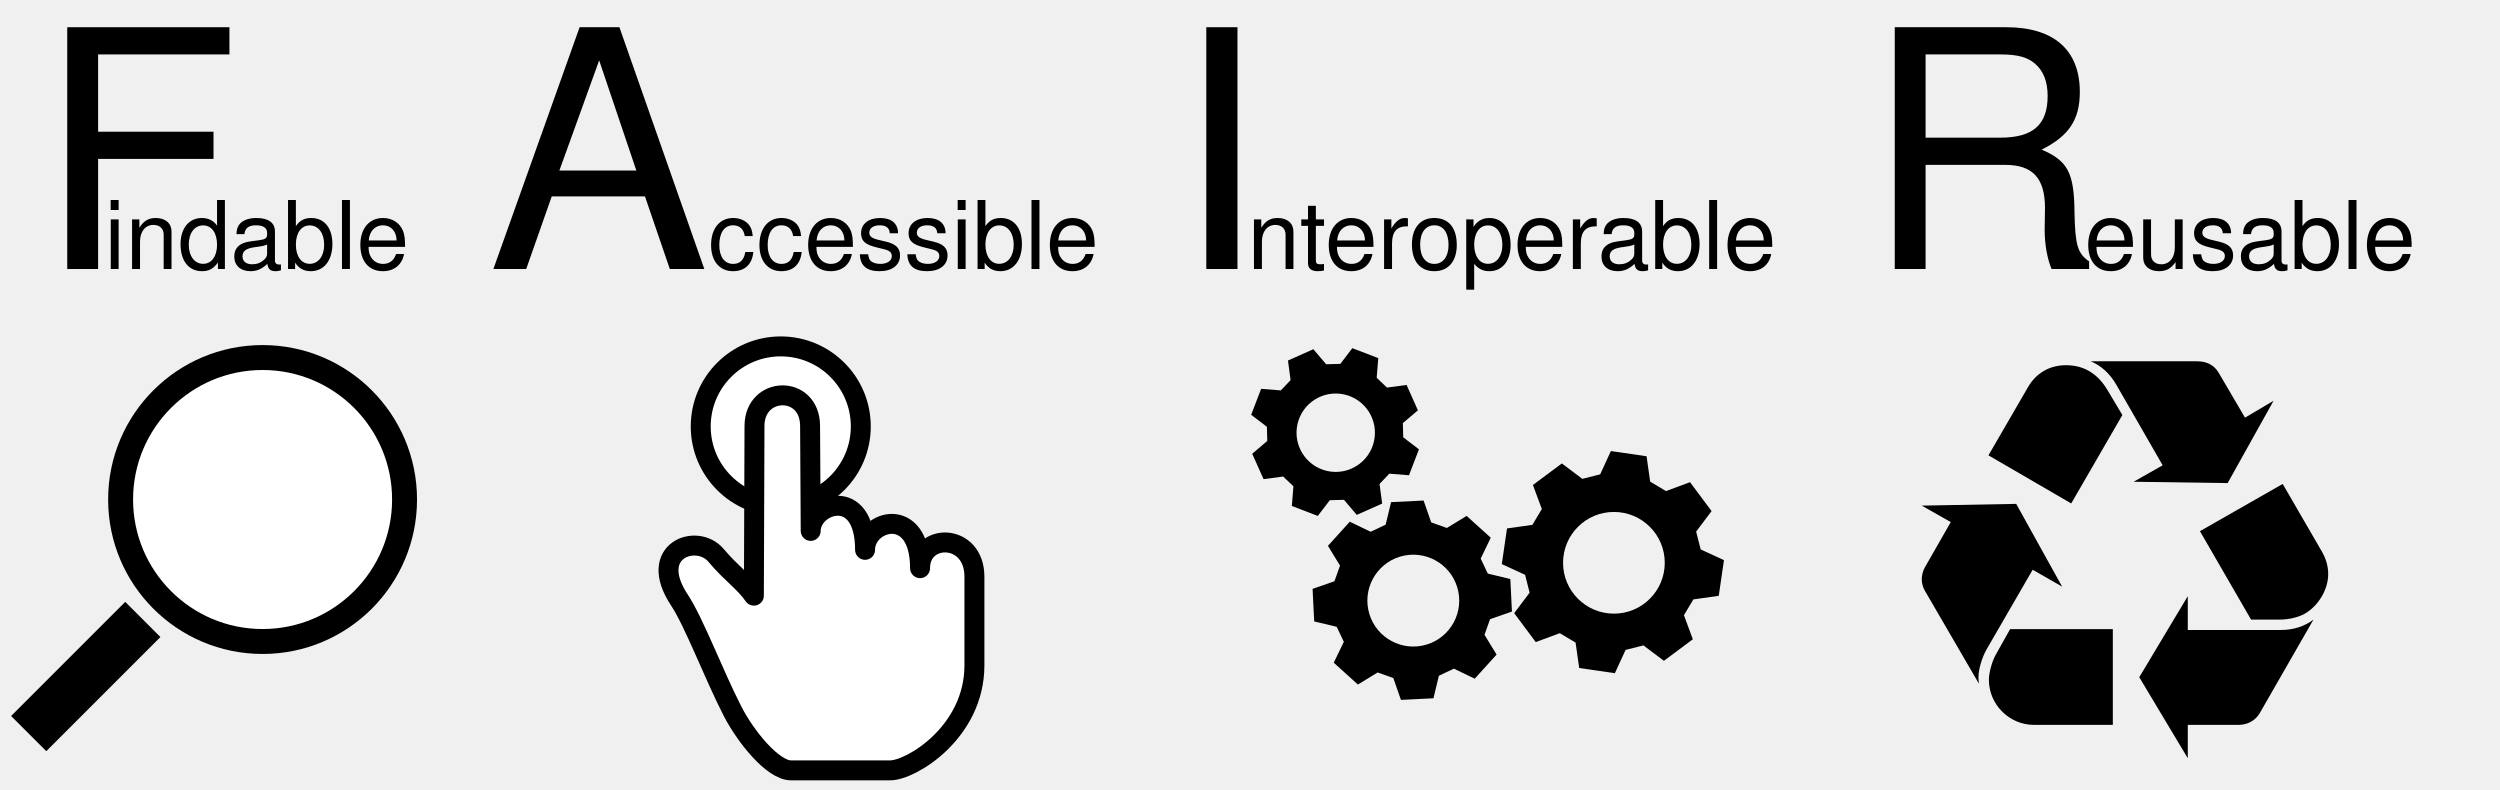
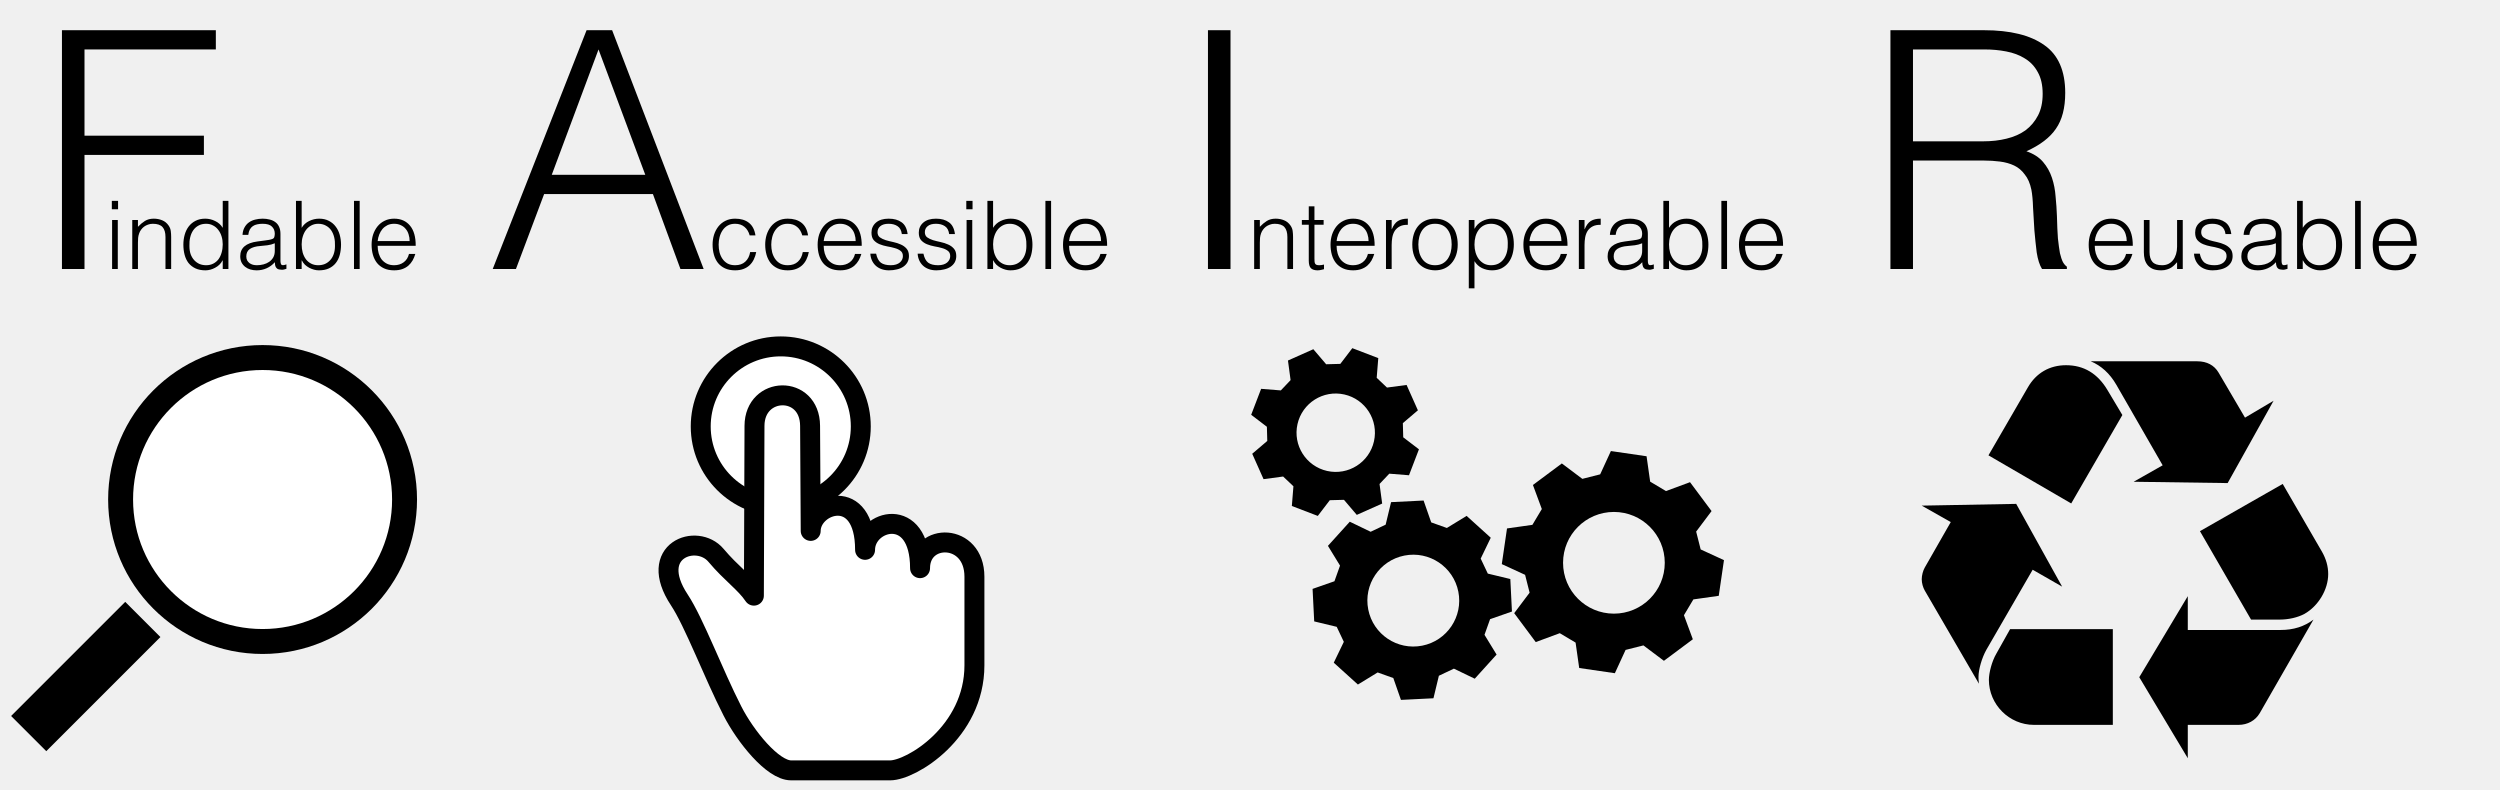
<svg xmlns="http://www.w3.org/2000/svg" width="1503.892mm" height="474.663mm" viewBox="0 0 1503.892 474.663" version="1.1" id="svg5" xml:space="preserve">
  <defs id="defs2" />
  <g id="layer1" transform="translate(634.9077,66.17871)">
    <path id="rect2626" style="fill:#000000;stroke:none;stroke-width:0;stroke-linecap:round;stroke-linejoin:round;stroke-dasharray:none;stroke-dashoffset:4.762;paint-order:markers fill stroke" d="m 334.135,205.151 -6.447,14.016 -10.729,2.712 -12.334,-9.268 -17.391,12.957 5.352,14.469 -5.668,9.505 -15.275,2.167 -3.135,21.46 14.016,6.447 2.712,10.729 -9.268,12.334 12.957,17.391 14.469,-5.352 9.505,5.668 2.168,15.275 21.459,3.135 6.447,-14.016 10.729,-2.713 12.334,9.268 17.391,-12.957 -5.352,-14.47 5.669,-9.504 15.275,-2.167 3.135,-21.459 -14.016,-6.447 -2.712,-10.729 9.268,-12.334 -12.957,-17.391 -14.47,5.352 -9.504,-5.668 -2.168,-15.275 z m 1.817,36.632 a 30.591,30.591 0 0 1 30.591,30.591 30.591,30.591 0 0 1 -30.591,30.591 30.591,30.591 0 0 1 -30.591,-30.591 30.591,30.591 0 0 1 30.591,-30.591 z" />
    <circle style="fill:#ffffff;stroke:#000000;stroke-width:15;stroke-linecap:round;stroke-linejoin:round;stroke-dasharray:none;stroke-dashoffset:4.762;paint-order:markers fill stroke" id="path300" cx="-476.951" cy="234.309" r="85.409" />
    <rect style="fill:#000000;stroke:none;stroke-width:0;stroke-linecap:round;stroke-linejoin:round;stroke-dasharray:none;stroke-dashoffset:4.762;paint-order:markers fill stroke" id="rect1068" width="29.937" height="97.095" x="-186.467" y="604.891" transform="rotate(45)" />
    <path id="path2789" style="fill:#000000;stroke:none;stroke-width:0;stroke-linecap:round;stroke-linejoin:round;stroke-dasharray:none;stroke-dashoffset:4.762;paint-order:markers fill stroke" d="m 201.902,235.89 -3.26,13.545 -9.031,4.279 -12.548,-6.053 -13.14,14.521 7.272,11.883 -3.359,9.412 -13.153,4.592 0.976,19.56 13.544,3.26 4.279,9.031 -6.053,12.548 14.521,13.14 11.883,-7.272 9.412,3.359 4.592,13.153 19.559,-0.976 3.26,-13.544 9.03,-4.28 12.548,6.053 13.14,-14.52 -7.273,-11.883 3.36,-9.412 13.153,-4.592 -0.976,-19.559 -13.545,-3.26 -4.28,-9.031 6.053,-12.548 -14.521,-13.14 -11.883,7.273 -9.411,-3.359 -4.592,-13.153 z m 8.018,32.135 a 27.624,27.624 0 0 1 32.452,21.751 27.624,27.624 0 0 1 -21.751,32.452 27.624,27.624 0 0 1 -32.452,-21.751 27.624,27.624 0 0 1 21.75,-32.452 z" />
    <path id="path2791" style="fill:#000000;stroke:none;stroke-width:0;stroke-linecap:round;stroke-linejoin:round;stroke-dasharray:none;stroke-dashoffset:4.762;paint-order:markers fill stroke" d="m 178.593,143.261 -7.216,9.453 -8.527,0.228 -7.711,-9.053 -15.267,6.808 1.582,11.786 -5.868,6.191 -11.854,-0.949 -5.982,15.61 9.452,7.216 0.228,8.527 -9.053,7.711 6.808,15.267 11.786,-1.582 6.191,5.868 -0.949,11.854 15.61,5.982 7.216,-9.452 8.527,-0.229 7.711,9.053 15.267,-6.808 -1.582,-11.786 5.868,-6.191 11.854,0.949 5.982,-15.61 -9.453,-7.216 -0.228,-8.527 9.053,-7.711 -6.808,-15.267 -11.786,1.582 -6.191,-5.868 0.949,-11.854 z m -4.819,27.858 a 23.58,23.58 0 0 1 17.842,28.173 23.58,23.58 0 0 1 -28.173,17.842 23.58,23.58 0 0 1 -17.842,-28.173 23.58,23.58 0 0 1 28.173,-17.842 z" />
    <g id="g2801" transform="matrix(0.3892017,0,0,0.3892017,521.1223,151.1629)" style="fill:#000000">
      <g id="g2799" style="fill:#000000">
        <g id="g2797" style="fill:#000000">
          <g id="g2795" style="fill:#000000">
            <path d="m 99.777,446.086 c -6.699,12.031 -12.031,30.133 -12.031,41.539 0,2.648 0,6.016 0.656,10.688 L 4.676,354.32 C 1.996,349.648 0,342.945 0,336.906 0,330.859 1.996,323.508 4.676,318.828 L 44.871,248.5 0,223.07 146.016,220.367 217,348.281 171.473,322.164 Z M 164.09,40.227 c 12.715,-22.125 33.496,-34.18 58.926,-34.18 27.48,0 48.918,12.742 64.312,38.828 L 310.105,83.047 231.054,219.711 103.14,145.359 Z m 9.351,521.718 c -38.172,0 -69.645,-31.477 -69.645,-69.648 0,-10.719 4.703,-28.82 11.402,-40.195 l 21.41,-38.172 H 295.366 V 561.946 H 173.441 Z M 300.727,36.18 C 290.691,18.789 277.293,6.703 261.215,0 h 164.746 c 14.738,0 26.113,6.047 32.84,17.445 l 40.852,69.648 44.191,-26.141 -71.016,127.281 -145.305,-2.047 44.871,-25.43 z M 554.59,415.273 c 20.07,0 36.832,-5.359 50.887,-16.055 l -83.07,144.648 c -6.699,11.375 -18.73,18.078 -32.789,18.078 h -78.395 v 51.57 L 336.219,488.28 411.223,363.014 v 52.258 H 554.59 Z m 64.258,-120.562 c 6.043,10.719 9.406,22.094 9.406,34.156 0,24.117 -15.422,49.57 -36.832,61.602 -10.062,5.391 -24.145,8.75 -38.172,8.75 h -44.242 l -79,-136.664 127.918,-73.008 z" id="path2793" style="fill:#000000" />
          </g>
        </g>
      </g>
    </g>
    <circle style="fill:#ffffff;stroke:#000000;stroke-width:12;stroke-linecap:round;stroke-linejoin:round;stroke-dasharray:none;stroke-dashoffset:4.762;paint-order:markers fill stroke" id="path2813" cx="-165.235" cy="190.34" r="48.143" />
    <path style="fill:#ffffff;stroke:#000000;stroke-width:12;stroke-linecap:round;stroke-linejoin:round;stroke-dasharray:none;stroke-dashoffset:4.762;paint-order:markers fill stroke" d="m -226.241,294.712 c 8.857,13.379 20.327,44.102 31.973,66.886 7.609,14.886 24.075,35.648 35.281,35.648 h 59.536 c 12.67,0 50.716,-22.928 50.716,-63.211 v -53.288 c 0,-26.483 -32.708,-26.615 -32.708,-5.145 0,-38.264 -33.076,-29.078 -33.076,-11.025 0,-38.961 -32.708,-27.951 -32.708,-11.393 l -0.368,-63.211 c -0.145,-24.857 -33.357,-24.012 -33.443,0 l -0.367,102.167 c -5.145,-7.718 -13.489,-13.192 -22.785,-24.255 -11.473,-13.654 -41.812,-3.024 -22.05,26.828 z" id="path2930" />
-     <text xml:space="preserve" style="font-style:normal;font-variant:normal;font-weight:300;font-stretch:normal;font-size:199.517px;font-family:Helvetica;-inkscape-font-specification:'Helvetica Light';text-align:center;text-anchor:middle;fill:#000000;stroke:none;stroke-width:282.78;stroke-linecap:round;stroke-linejoin:round;stroke-dasharray:none;stroke-dashoffset:4.762;paint-order:markers fill stroke" x="-612.41" y="95.647" id="text3712">
-       <tspan id="tspan3710" style="font-style:normal;font-variant:normal;font-weight:300;font-stretch:normal;font-family:Helvetica;-inkscape-font-specification:'Helvetica Light';text-align:start;text-anchor:start;fill:#000000;stroke:none;stroke-width:282.78" x="-612.41" y="95.647">F</tspan>
-     </text>
-     <text xml:space="preserve" style="font-style:normal;font-variant:normal;font-weight:300;font-stretch:normal;font-size:56.928px;font-family:Helvetica;-inkscape-font-specification:'Helvetica Light';text-align:start;text-anchor:start;fill:#000000;stroke:none;stroke-width:80.686;stroke-linecap:round;stroke-linejoin:round;stroke-dasharray:none;stroke-dashoffset:4.762;paint-order:markers fill stroke" x="-572.081" y="95.647" id="text3920">
-       <tspan id="tspan3918" style="font-style:normal;font-variant:normal;font-weight:300;font-stretch:normal;font-family:Helvetica;-inkscape-font-specification:'Helvetica Light';text-align:start;text-anchor:start;fill:#000000;stroke:none;stroke-width:80.686" x="-572.081" y="95.647">indable</tspan>
-     </text>
-     <text xml:space="preserve" style="font-style:normal;font-variant:normal;font-weight:300;font-stretch:normal;font-size:199.517px;font-family:Helvetica;-inkscape-font-specification:'Helvetica Light';text-align:start;text-anchor:start;fill:#000000;stroke:none;stroke-width:282.78;stroke-linecap:round;stroke-linejoin:round;stroke-dasharray:none;stroke-dashoffset:4.762;paint-order:markers fill stroke" x="-341.502" y="95.647" id="text3924">
-       <tspan id="tspan3922" style="font-style:normal;font-variant:normal;font-weight:300;font-stretch:normal;font-family:Helvetica;-inkscape-font-specification:'Helvetica Light';text-align:start;text-anchor:start;fill:#000000;stroke:none;stroke-width:282.78" x="-341.502" y="95.647">A</tspan>
-     </text>
-     <text xml:space="preserve" style="font-style:normal;font-variant:normal;font-weight:300;font-stretch:normal;font-size:56.928px;font-family:Helvetica;-inkscape-font-specification:'Helvetica Light';text-align:start;text-anchor:start;fill:#000000;stroke:none;stroke-width:80.686;stroke-linecap:round;stroke-linejoin:round;stroke-dasharray:none;stroke-dashoffset:4.762;paint-order:markers fill stroke" x="-208.923" y="95.647" id="text3928">
-       <tspan id="tspan3926" style="font-style:normal;font-variant:normal;font-weight:300;font-stretch:normal;font-family:Helvetica;-inkscape-font-specification:'Helvetica Light';text-align:start;text-anchor:start;fill:#000000;stroke:none;stroke-width:80.686" x="-208.923" y="95.647">ccessible</tspan>
-     </text>
-     <text xml:space="preserve" style="font-style:normal;font-variant:normal;font-weight:300;font-stretch:normal;font-size:199.517px;font-family:Helvetica;-inkscape-font-specification:'Helvetica Light';text-align:start;text-anchor:start;fill:#000000;stroke:none;stroke-width:282.78;stroke-linecap:round;stroke-linejoin:round;stroke-dasharray:none;stroke-dashoffset:4.762;paint-order:markers fill stroke" x="70.796" y="95.647" id="text3932">
-       <tspan id="tspan3930" style="font-style:normal;font-variant:normal;font-weight:300;font-stretch:normal;font-family:Helvetica;-inkscape-font-specification:'Helvetica Light';text-align:start;text-anchor:start;fill:#000000;stroke:none;stroke-width:282.78" x="70.796" y="95.647">I</tspan>
-     </text>
-     <text xml:space="preserve" style="font-style:normal;font-variant:normal;font-weight:300;font-stretch:normal;font-size:56.928px;font-family:Helvetica;-inkscape-font-specification:'Helvetica Light';text-align:start;text-anchor:start;fill:#000000;stroke:none;stroke-width:80.686;stroke-linecap:round;stroke-linejoin:round;stroke-dasharray:none;stroke-dashoffset:4.762;paint-order:markers fill stroke" x="115.442" y="95.647" id="text3936">
-       <tspan id="tspan3934" style="font-style:normal;font-variant:normal;font-weight:300;font-stretch:normal;font-family:Helvetica;-inkscape-font-specification:'Helvetica Light';text-align:start;text-anchor:start;fill:#000000;stroke:none;stroke-width:80.686" x="115.442" y="95.647">nteroperable</tspan>
-     </text>
-     <text xml:space="preserve" style="font-style:normal;font-variant:normal;font-weight:300;font-stretch:normal;font-size:199.517px;font-family:Helvetica;-inkscape-font-specification:'Helvetica Light';text-align:start;text-anchor:start;fill:#000000;stroke:none;stroke-width:282.78;stroke-linecap:round;stroke-linejoin:round;stroke-dasharray:none;stroke-dashoffset:4.762;paint-order:markers fill stroke" x="486.332" y="95.647" id="text3940">
-       <tspan id="tspan3938" style="font-style:normal;font-variant:normal;font-weight:300;font-stretch:normal;font-family:Helvetica;-inkscape-font-specification:'Helvetica Light';text-align:start;text-anchor:start;fill:#000000;stroke:none;stroke-width:282.78" x="486.332" y="95.647">R</tspan>
-     </text>
-     <text xml:space="preserve" style="font-style:normal;font-variant:normal;font-weight:300;font-stretch:normal;font-size:56.928px;font-family:Helvetica;-inkscape-font-specification:'Helvetica Light';text-align:start;text-anchor:start;fill:#000000;stroke:none;stroke-width:80.686;stroke-linecap:round;stroke-linejoin:round;stroke-dasharray:none;stroke-dashoffset:4.762;paint-order:markers fill stroke" x="618.995" y="95.647" id="text3944">
-       <tspan id="tspan3942" style="font-style:normal;font-variant:normal;font-weight:300;font-stretch:normal;font-family:Helvetica;-inkscape-font-specification:'Helvetica Light';text-align:start;text-anchor:start;fill:#000000;stroke:none;stroke-width:80.686" x="618.995" y="95.647">eusable</tspan>
-     </text>
+     <path style="font-weight:300;font-size:199.517px;font-family:Helvetica;-inkscape-font-specification:'Helvetica Light';stroke-width:282.78;stroke-linecap:round;stroke-linejoin:round;stroke-dashoffset:4.762;paint-order:markers fill stroke" d="M -597.645,95.647 V -48.006 h 92.576 v 11.572 h -79.009 v 51.874 h 71.826 v 11.572 h -71.826 v 68.634 z" id="text3712" aria-label="F" />
+     <path d="M -567.469,95.647 V 66.158 h 3.416 v 29.489 z m -0.171,-35.922 v -5.067 h 3.757 v 5.067 z m 15.712,35.922 h -3.416 V 66.158 h 3.416 v 4.099 q 2.049,-2.163 4.213,-3.53 2.22,-1.366 5.294,-1.366 2.733,0 5.067,0.968 2.334,0.911 3.928,3.245 1.082,1.594 1.252,3.302 0.228,1.651 0.228,3.473 v 19.299 h -3.416 V 76.405 q 0,-3.985 -1.765,-5.977 -1.765,-1.992 -5.864,-1.992 -1.594,0 -2.903,0.512 -1.309,0.455 -2.391,1.252 -1.025,0.797 -1.765,1.822 -0.74,1.025 -1.139,2.163 -0.512,1.423 -0.626,2.733 -0.114,1.309 -0.114,2.846 z m 51.008,-14.858 q 0,-2.505 -0.683,-4.725 -0.683,-2.277 -1.992,-3.928 -1.252,-1.708 -3.131,-2.676 -1.822,-1.025 -4.156,-1.025 -2.676,0 -4.611,1.082 -1.936,1.025 -3.188,2.846 -1.252,1.822 -1.822,4.27 -0.569,2.391 -0.455,5.18 0,2.789 0.74,4.953 0.797,2.106 2.163,3.586 1.366,1.48 3.188,2.277 1.822,0.74 3.985,0.74 2.391,0 4.27,-0.968 1.879,-0.968 3.131,-2.619 1.252,-1.708 1.879,-3.985 0.683,-2.334 0.683,-5.01 z m 0,-26.13 h 3.416 v 40.988 h -3.416 v -5.18 h -0.114 q -0.74,1.48 -1.936,2.619 -1.139,1.082 -2.562,1.822 -1.366,0.74 -2.846,1.139 -1.48,0.398 -2.903,0.398 -3.586,0 -6.091,-1.195 -2.505,-1.195 -4.156,-3.245 -1.594,-2.106 -2.334,-4.953 -0.74,-2.846 -0.74,-6.091 0,-3.074 0.797,-5.921 0.797,-2.846 2.391,-4.953 1.651,-2.163 4.099,-3.416 2.505,-1.309 5.864,-1.309 3.131,0 5.977,1.423 2.903,1.366 4.554,4.099 z m 31.311,25.504 q -2.163,0.911 -4.383,1.195 -2.22,0.285 -4.44,0.455 -3.928,0.285 -6.148,1.765 -2.163,1.48 -2.163,4.497 0,1.366 0.512,2.391 0.569,0.968 1.423,1.651 0.911,0.626 2.049,0.968 1.196,0.285 2.391,0.285 2.049,0 3.985,-0.512 1.936,-0.512 3.416,-1.537 1.537,-1.082 2.448,-2.676 0.911,-1.651 0.911,-3.871 z m -5.75,-1.708 q 0.968,-0.114 2.277,-0.342 1.366,-0.228 2.22,-0.626 0.854,-0.398 1.025,-1.309 0.228,-0.968 0.228,-1.765 0,-2.619 -1.708,-4.27 -1.651,-1.708 -5.636,-1.708 -1.765,0 -3.245,0.342 -1.48,0.285 -2.619,1.082 -1.082,0.74 -1.822,2.049 -0.683,1.252 -0.911,3.188 h -3.473 q 0.171,-2.619 1.195,-4.44 1.025,-1.879 2.619,-3.017 1.651,-1.195 3.757,-1.708 2.163,-0.569 4.554,-0.569 2.22,0 4.156,0.512 1.992,0.455 3.416,1.537 1.48,1.025 2.277,2.789 0.854,1.765 0.854,4.327 v 16.054 q 0,1.992 0.683,2.562 0.74,0.512 2.903,-0.285 v 2.676 q -0.398,0.114 -1.195,0.342 -0.74,0.228 -1.48,0.228 -0.797,0 -1.537,-0.171 -0.854,-0.114 -1.366,-0.512 -0.512,-0.455 -0.854,-1.025 -0.285,-0.626 -0.399,-1.309 -0.114,-0.74 -0.114,-1.537 -2.163,2.391 -4.953,3.643 -2.789,1.252 -6.034,1.252 -1.936,0 -3.757,-0.512 -1.765,-0.512 -3.131,-1.594 -1.366,-1.082 -2.163,-2.619 -0.797,-1.594 -0.797,-3.757 0,-7.515 10.304,-8.881 z m 21.917,2.334 q 0,2.676 0.626,5.01 0.683,2.277 1.936,3.985 1.252,1.651 3.131,2.619 1.879,0.968 4.27,0.968 2.163,0 3.985,-0.74 1.822,-0.797 3.188,-2.277 1.366,-1.48 2.106,-3.586 0.797,-2.163 0.797,-4.953 0.114,-2.789 -0.455,-5.18 -0.569,-2.448 -1.822,-4.27 -1.252,-1.822 -3.245,-2.846 -1.936,-1.082 -4.554,-1.082 -2.334,0 -4.213,1.025 -1.822,0.968 -3.131,2.676 -1.252,1.651 -1.936,3.928 -0.683,2.22 -0.683,4.725 z m 0,14.858 h -3.416 V 54.658 h 3.416 v 16.225 q 1.651,-2.733 4.497,-4.099 2.903,-1.423 6.034,-1.423 3.359,0 5.807,1.309 2.505,1.252 4.099,3.416 1.651,2.106 2.448,4.953 0.797,2.846 0.797,5.921 0,3.245 -0.74,6.091 -0.74,2.846 -2.391,4.953 -1.594,2.049 -4.099,3.245 -2.505,1.195 -6.091,1.195 -1.423,0 -2.903,-0.398 -1.48,-0.398 -2.903,-1.139 -1.366,-0.74 -2.562,-1.822 -1.139,-1.139 -1.879,-2.619 h -0.114 z m 31.481,0 V 54.658 h 3.416 v 40.988 z m 33.474,-16.794 q 0,-2.163 -0.626,-4.042 -0.569,-1.936 -1.765,-3.302 -1.139,-1.423 -2.903,-2.22 -1.765,-0.854 -4.042,-0.854 -2.277,0 -4.042,0.854 -1.708,0.854 -2.96,2.277 -1.196,1.423 -1.936,3.302 -0.74,1.879 -0.968,3.985 z m -19.242,2.846 q 0,2.391 0.626,4.554 0.626,2.106 1.822,3.7 1.252,1.537 3.131,2.505 1.879,0.911 4.327,0.911 3.359,0 5.75,-1.765 2.391,-1.765 3.188,-5.01 h 3.814 q -0.626,2.106 -1.651,3.928 -1.025,1.765 -2.562,3.131 -1.537,1.309 -3.643,2.049 -2.106,0.74 -4.896,0.74 -3.53,0 -6.091,-1.195 -2.562,-1.195 -4.213,-3.245 -1.651,-2.106 -2.448,-4.896 -0.797,-2.846 -0.797,-6.091 0,-3.245 0.911,-6.091 0.968,-2.846 2.676,-4.953 1.765,-2.163 4.27,-3.359 2.505,-1.252 5.693,-1.252 6.091,0 9.564,4.213 3.473,4.156 3.416,12.126 z" id="text3920" style="font-weight:300;font-size:56.928px;font-family:Helvetica;-inkscape-font-specification:'Helvetica Light';stroke-width:80.686;stroke-linecap:round;stroke-linejoin:round;stroke-dashoffset:4.762;paint-order:markers fill stroke" aria-label="indable" />
+     <path d="m -338.509,95.647 56.463,-143.652 h 15.363 l 55.067,143.652 h -13.966 l -16.56,-45.091 h -65.442 l -16.959,45.091 z m 35.514,-56.663 h 56.264 l -28.132,-75.417 z" id="text3924" style="font-weight:300;font-size:199.517px;font-family:Helvetica;-inkscape-font-specification:'Helvetica Light';stroke-width:282.78;stroke-linecap:round;stroke-linejoin:round;stroke-dashoffset:4.762;paint-order:markers fill stroke" aria-label="A" />
+     <path d="m -183.931,75.437 q -0.911,-3.302 -3.131,-5.124 -2.22,-1.879 -5.636,-1.879 -2.619,0 -4.497,1.082 -1.879,1.082 -3.074,2.903 -1.195,1.765 -1.765,4.042 -0.569,2.22 -0.569,4.497 0,2.334 0.512,4.554 0.569,2.22 1.765,3.985 1.195,1.765 3.074,2.846 1.879,1.025 4.554,1.025 3.814,0 6.091,-2.106 2.334,-2.106 2.96,-5.807 h 3.643 q -0.455,2.448 -1.48,4.497 -0.968,1.992 -2.562,3.473 -1.537,1.423 -3.7,2.22 -2.163,0.797 -4.953,0.797 -3.53,0 -6.091,-1.195 -2.562,-1.195 -4.213,-3.245 -1.651,-2.106 -2.448,-4.953 -0.797,-2.846 -0.797,-6.091 0,-3.074 0.854,-5.864 0.911,-2.846 2.619,-5.01 1.708,-2.163 4.213,-3.416 2.562,-1.309 5.864,-1.309 5.124,0 8.255,2.448 3.188,2.448 3.985,7.628 z m 31.652,0 q -0.911,-3.302 -3.131,-5.124 -2.22,-1.879 -5.636,-1.879 -2.619,0 -4.497,1.082 -1.879,1.082 -3.074,2.903 -1.196,1.765 -1.765,4.042 -0.569,2.22 -0.569,4.497 0,2.334 0.512,4.554 0.569,2.22 1.765,3.985 1.196,1.765 3.074,2.846 1.879,1.025 4.554,1.025 3.814,0 6.091,-2.106 2.334,-2.106 2.96,-5.807 h 3.643 q -0.455,2.448 -1.48,4.497 -0.968,1.992 -2.562,3.473 -1.537,1.423 -3.7,2.22 -2.163,0.797 -4.953,0.797 -3.53,0 -6.091,-1.195 -2.562,-1.195 -4.213,-3.245 -1.651,-2.106 -2.448,-4.953 -0.797,-2.846 -0.797,-6.091 0,-3.074 0.854,-5.864 0.911,-2.846 2.619,-5.01 1.708,-2.163 4.213,-3.416 2.562,-1.309 5.864,-1.309 5.124,0 8.255,2.448 3.188,2.448 3.985,7.628 z m 32.108,3.416 q 0,-2.163 -0.626,-4.042 -0.569,-1.936 -1.765,-3.302 -1.139,-1.423 -2.903,-2.22 -1.765,-0.854 -4.042,-0.854 -2.277,0 -4.042,0.854 -1.708,0.854 -2.96,2.277 -1.195,1.423 -1.936,3.302 -0.74,1.879 -0.968,3.985 z m -19.242,2.846 q 0,2.391 0.626,4.554 0.626,2.106 1.822,3.7 1.252,1.537 3.131,2.505 1.879,0.911 4.327,0.911 3.359,0 5.75,-1.765 2.391,-1.765 3.188,-5.01 h 3.814 q -0.626,2.106 -1.651,3.928 -1.025,1.765 -2.562,3.131 -1.537,1.309 -3.643,2.049 -2.106,0.74 -4.896,0.74 -3.53,0 -6.091,-1.195 -2.562,-1.195 -4.213,-3.245 -1.651,-2.106 -2.448,-4.896 -0.797,-2.846 -0.797,-6.091 0,-3.245 0.911,-6.091 0.968,-2.846 2.676,-4.953 1.765,-2.163 4.27,-3.359 2.505,-1.252 5.693,-1.252 6.091,0 9.564,4.213 3.473,4.156 3.416,12.126 z m 31.538,4.725 q 0.797,3.814 2.846,5.408 2.106,1.537 5.977,1.537 1.879,0 3.245,-0.455 1.366,-0.455 2.22,-1.195 0.911,-0.797 1.366,-1.765 0.455,-0.968 0.455,-2.049 0,-2.163 -1.423,-3.188 -1.366,-1.082 -3.473,-1.651 -2.106,-0.626 -4.554,-1.025 -2.448,-0.455 -4.554,-1.309 -2.106,-0.854 -3.53,-2.448 -1.366,-1.594 -1.366,-4.497 0,-3.7 2.676,-6.034 2.733,-2.391 7.685,-2.391 4.782,0 7.742,2.163 3.017,2.106 3.643,7.116 h -3.473 q -0.455,-3.416 -2.619,-4.782 -2.106,-1.423 -5.351,-1.423 -3.245,0 -4.953,1.423 -1.708,1.366 -1.708,3.643 0,1.992 1.366,3.074 1.423,1.025 3.53,1.708 2.106,0.626 4.554,1.139 2.448,0.512 4.554,1.48 2.106,0.911 3.473,2.505 1.423,1.594 1.423,4.44 0,2.106 -0.911,3.757 -0.911,1.594 -2.505,2.676 -1.594,1.082 -3.814,1.594 -2.163,0.569 -4.782,0.569 -2.619,0 -4.668,-0.797 -1.992,-0.74 -3.416,-2.106 -1.423,-1.366 -2.22,-3.188 -0.797,-1.822 -0.911,-3.928 z m 28.464,0 q 0.797,3.814 2.846,5.408 2.106,1.537 5.977,1.537 1.879,0 3.245,-0.455 1.366,-0.455 2.22,-1.195 0.911,-0.797 1.366,-1.765 0.455,-0.968 0.455,-2.049 0,-2.163 -1.423,-3.188 -1.366,-1.082 -3.473,-1.651 -2.106,-0.626 -4.554,-1.025 -2.448,-0.455 -4.554,-1.309 -2.106,-0.854 -3.53,-2.448 -1.366,-1.594 -1.366,-4.497 0,-3.7 2.676,-6.034 2.733,-2.391 7.685,-2.391 4.782,0 7.742,2.163 3.017,2.106 3.643,7.116 h -3.473 q -0.455,-3.416 -2.619,-4.782 -2.106,-1.423 -5.351,-1.423 -3.245,0 -4.953,1.423 -1.708,1.366 -1.708,3.643 0,1.992 1.366,3.074 1.423,1.025 3.53,1.708 2.106,0.626 4.554,1.139 2.448,0.512 4.554,1.48 2.106,0.911 3.473,2.505 1.423,1.594 1.423,4.44 0,2.106 -0.911,3.757 -0.911,1.594 -2.505,2.676 -1.594,1.082 -3.814,1.594 -2.163,0.569 -4.782,0.569 -2.619,0 -4.668,-0.797 -1.992,-0.74 -3.416,-2.106 -1.423,-1.366 -2.22,-3.188 -0.797,-1.822 -0.911,-3.928 z m 25.959,9.222 V 66.158 h 3.416 v 29.489 z m -0.171,-35.922 v -5.067 h 3.757 v 5.067 z m 16.111,21.064 q 0,2.676 0.626,5.01 0.683,2.277 1.936,3.985 1.252,1.651 3.131,2.619 1.879,0.968 4.27,0.968 2.163,0 3.985,-0.74 1.822,-0.797 3.188,-2.277 1.366,-1.48 2.106,-3.586 0.797,-2.163 0.797,-4.953 0.114,-2.789 -0.455,-5.18 -0.569,-2.448 -1.822,-4.27 -1.252,-1.822 -3.245,-2.846 -1.936,-1.082 -4.554,-1.082 -2.334,0 -4.213,1.025 -1.822,0.968 -3.131,2.676 -1.252,1.651 -1.936,3.928 -0.683,2.22 -0.683,4.725 z m 0,14.858 h -3.416 V 54.658 h 3.416 v 16.225 q 1.651,-2.733 4.497,-4.099 2.903,-1.423 6.034,-1.423 3.359,0 5.807,1.309 2.505,1.252 4.099,3.416 1.651,2.106 2.448,4.953 0.797,2.846 0.797,5.921 0,3.245 -0.74,6.091 -0.74,2.846 -2.391,4.953 -1.594,2.049 -4.099,3.245 -2.505,1.195 -6.091,1.195 -1.423,0 -2.903,-0.398 -1.48,-0.398 -2.903,-1.139 -1.366,-0.74 -2.562,-1.822 -1.139,-1.139 -1.879,-2.619 h -0.114 z m 31.481,0 V 54.658 h 3.416 V 95.647 Z M 27.443,78.853 q 0,-2.163 -0.626,-4.042 -0.569,-1.936 -1.765,-3.302 -1.139,-1.423 -2.903,-2.22 -1.765,-0.854 -4.042,-0.854 -2.277,0 -4.042,0.854 -1.708,0.854 -2.96,2.277 -1.195,1.423 -1.936,3.302 -0.74,1.879 -0.968,3.985 z m -19.242,2.846 q 0,2.391 0.626,4.554 0.626,2.106 1.822,3.7 1.252,1.537 3.131,2.505 1.879,0.911 4.327,0.911 3.359,0 5.75,-1.765 2.391,-1.765 3.188,-5.01 h 3.814 q -0.626,2.106 -1.651,3.928 -1.025,1.765 -2.562,3.131 -1.537,1.309 -3.643,2.049 -2.106,0.74 -4.896,0.74 -3.53,0 -6.091,-1.195 Q 9.454,94.053 7.803,92.003 6.152,89.897 5.355,87.107 4.558,84.261 4.558,81.016 q 0,-3.245 0.911,-6.091 0.968,-2.846 2.676,-4.953 1.765,-2.163 4.27,-3.359 2.505,-1.252 5.693,-1.252 6.091,0 9.564,4.213 3.473,4.156 3.416,12.126 z" id="text3928" style="font-weight:300;font-size:56.928px;font-family:Helvetica;-inkscape-font-specification:'Helvetica Light';stroke-width:80.686;stroke-linecap:round;stroke-linejoin:round;stroke-dashoffset:4.762;paint-order:markers fill stroke" aria-label="ccessible" />
+     <path d="M 91.746,95.647 V -48.006 h 13.567 V 95.647 Z" id="text3932" style="font-weight:300;font-size:199.517px;font-family:Helvetica;-inkscape-font-specification:'Helvetica Light';stroke-width:282.78;stroke-linecap:round;stroke-linejoin:round;stroke-dashoffset:4.762;paint-order:markers fill stroke" aria-label="I" />
+     <path d="m 122.957,95.647 h -3.416 V 66.158 h 3.416 v 4.099 q 2.049,-2.163 4.213,-3.53 2.22,-1.366 5.294,-1.366 2.733,0 5.067,0.968 2.334,0.911 3.928,3.245 1.082,1.594 1.252,3.302 0.228,1.651 0.228,3.473 V 95.647 H 139.523 V 76.405 q 0,-3.985 -1.765,-5.977 -1.765,-1.992 -5.864,-1.992 -1.594,0 -2.903,0.512 -1.309,0.455 -2.391,1.252 -1.025,0.797 -1.765,1.822 -0.74,1.025 -1.139,2.163 -0.512,1.423 -0.626,2.733 -0.114,1.309 -0.114,2.846 z m 38.597,0.114 q -0.626,0.114 -1.651,0.398 -1.025,0.285 -2.277,0.285 -2.562,0 -3.928,-1.252 -1.309,-1.309 -1.309,-4.611 V 69.004 h -4.156 v -2.846 h 4.156 v -8.198 h 3.416 v 8.198 h 5.522 v 2.846 h -5.522 v 20.21 q 0,1.082 0.057,1.879 0.057,0.797 0.342,1.309 0.285,0.512 0.854,0.74 0.626,0.228 1.708,0.228 0.683,0 1.366,-0.114 0.74,-0.114 1.423,-0.285 z m 26.813,-16.908 q 0,-2.163 -0.626,-4.042 -0.569,-1.936 -1.765,-3.302 -1.139,-1.423 -2.903,-2.22 -1.765,-0.854 -4.042,-0.854 -2.277,0 -4.042,0.854 -1.708,0.854 -2.96,2.277 -1.196,1.423 -1.936,3.302 -0.74,1.879 -0.968,3.985 z m -19.242,2.846 q 0,2.391 0.626,4.554 0.626,2.106 1.822,3.7 1.252,1.537 3.131,2.505 1.879,0.911 4.327,0.911 3.359,0 5.75,-1.765 2.391,-1.765 3.188,-5.01 h 3.814 q -0.626,2.106 -1.651,3.928 -1.025,1.765 -2.562,3.131 -1.537,1.309 -3.643,2.049 -2.106,0.74 -4.896,0.74 -3.53,0 -6.091,-1.195 -2.562,-1.195 -4.213,-3.245 -1.651,-2.106 -2.448,-4.896 -0.797,-2.846 -0.797,-6.091 0,-3.245 0.911,-6.091 0.968,-2.846 2.676,-4.953 1.765,-2.163 4.27,-3.359 2.505,-1.252 5.693,-1.252 6.091,0 9.564,4.213 3.473,4.156 3.416,12.126 z m 33.132,13.947 h -3.416 V 66.158 h 3.416 v 5.522 h 0.114 q 1.423,-3.53 3.643,-4.896 2.277,-1.423 5.977,-1.423 v 3.7 q -2.903,-0.057 -4.782,0.911 -1.879,0.968 -3.017,2.619 -1.082,1.651 -1.537,3.928 -0.399,2.22 -0.399,4.668 z m 26.073,0.797 q -2.846,-0.057 -5.351,-1.025 -2.448,-0.968 -4.327,-2.903 -1.822,-1.936 -2.903,-4.839 -1.082,-2.903 -1.082,-6.774 0,-3.245 0.854,-6.034 0.854,-2.846 2.562,-4.953 1.708,-2.106 4.27,-3.302 2.562,-1.252 5.977,-1.252 3.473,0 6.034,1.252 2.562,1.195 4.27,3.302 1.708,2.049 2.505,4.896 0.854,2.846 0.854,6.091 0,3.53 -0.968,6.376 -0.968,2.846 -2.789,4.896 -1.765,2.049 -4.327,3.188 -2.505,1.082 -5.579,1.082 z m 10.019,-15.541 q 0,-2.619 -0.569,-4.896 -0.569,-2.277 -1.765,-3.928 -1.196,-1.708 -3.074,-2.676 -1.879,-0.968 -4.611,-0.968 -2.676,0 -4.611,1.082 -1.879,1.025 -3.074,2.789 -1.196,1.708 -1.765,3.985 -0.569,2.22 -0.569,4.611 0,2.733 0.626,5.067 0.683,2.277 1.936,3.928 1.252,1.651 3.131,2.562 1.879,0.911 4.327,0.911 2.676,0 4.554,-1.025 1.936,-1.082 3.131,-2.846 1.195,-1.765 1.765,-3.985 0.569,-2.22 0.569,-4.611 z m 13.72,0.114 q 0,2.505 0.683,4.782 0.683,2.22 1.936,3.928 1.309,1.651 3.131,2.676 1.879,0.968 4.213,0.968 2.619,0 4.554,-1.025 1.992,-1.082 3.245,-2.903 1.252,-1.822 1.822,-4.213 0.569,-2.448 0.455,-5.237 0,-2.789 -0.797,-4.896 -0.74,-2.163 -2.106,-3.643 -1.366,-1.48 -3.188,-2.22 -1.822,-0.797 -3.985,-0.797 -2.391,0 -4.27,0.968 -1.879,0.968 -3.131,2.676 -1.252,1.651 -1.936,3.985 -0.626,2.277 -0.626,4.953 z m 0,26.244 h -3.416 V 66.158 h 3.416 v 5.18 h 0.114 q 0.74,-1.423 1.879,-2.562 1.195,-1.139 2.562,-1.879 1.423,-0.74 2.903,-1.139 1.48,-0.398 2.903,-0.398 3.586,0 6.091,1.195 2.505,1.195 4.099,3.302 1.651,2.049 2.391,4.896 0.74,2.846 0.74,6.091 0,3.074 -0.797,5.921 -0.797,2.846 -2.448,5.01 -1.594,2.106 -4.099,3.416 -2.448,1.252 -5.807,1.252 -3.131,0 -6.034,-1.366 -2.846,-1.423 -4.497,-4.156 z M 304.387,78.853 q 0,-2.163 -0.626,-4.042 -0.569,-1.936 -1.765,-3.302 -1.139,-1.423 -2.903,-2.22 -1.765,-0.854 -4.042,-0.854 -2.277,0 -4.042,0.854 -1.708,0.854 -2.96,2.277 -1.196,1.423 -1.936,3.302 -0.74,1.879 -0.968,3.985 z m -19.242,2.846 q 0,2.391 0.626,4.554 0.626,2.106 1.822,3.7 1.252,1.537 3.131,2.505 1.879,0.911 4.327,0.911 3.359,0 5.75,-1.765 2.391,-1.765 3.188,-5.01 h 3.814 q -0.626,2.106 -1.651,3.928 -1.025,1.765 -2.562,3.131 -1.537,1.309 -3.643,2.049 -2.106,0.74 -4.896,0.74 -3.53,0 -6.091,-1.195 -2.562,-1.195 -4.213,-3.245 -1.651,-2.106 -2.448,-4.896 -0.797,-2.846 -0.797,-6.091 0,-3.245 0.911,-6.091 0.968,-2.846 2.676,-4.953 1.765,-2.163 4.27,-3.359 2.505,-1.252 5.693,-1.252 6.091,0 9.564,4.213 3.473,4.156 3.416,12.126 z m 33.132,13.947 h -3.416 V 66.158 h 3.416 v 5.522 h 0.114 q 1.423,-3.53 3.643,-4.896 2.277,-1.423 5.977,-1.423 v 3.7 q -2.903,-0.057 -4.782,0.911 -1.879,0.968 -3.017,2.619 -1.082,1.651 -1.537,3.928 -0.398,2.22 -0.398,4.668 z m 34.669,-15.485 q -2.163,0.911 -4.383,1.195 -2.22,0.285 -4.44,0.455 -3.928,0.285 -6.148,1.765 -2.163,1.48 -2.163,4.497 0,1.366 0.512,2.391 0.569,0.968 1.423,1.651 0.911,0.626 2.049,0.968 1.195,0.285 2.391,0.285 2.049,0 3.985,-0.512 1.936,-0.512 3.416,-1.537 1.537,-1.082 2.448,-2.676 0.911,-1.651 0.911,-3.871 z m -5.75,-1.708 q 0.968,-0.114 2.277,-0.342 1.366,-0.228 2.22,-0.626 0.854,-0.398 1.025,-1.309 0.228,-0.968 0.228,-1.765 0,-2.619 -1.708,-4.27 -1.651,-1.708 -5.636,-1.708 -1.765,0 -3.245,0.342 -1.48,0.285 -2.619,1.082 -1.082,0.74 -1.822,2.049 -0.683,1.252 -0.911,3.188 h -3.473 q 0.171,-2.619 1.196,-4.44 1.025,-1.879 2.619,-3.017 1.651,-1.195 3.757,-1.708 2.163,-0.569 4.554,-0.569 2.22,0 4.156,0.512 1.992,0.455 3.416,1.537 1.48,1.025 2.277,2.789 0.854,1.765 0.854,4.327 v 16.054 q 0,1.992 0.683,2.562 0.74,0.512 2.903,-0.285 v 2.676 q -0.399,0.114 -1.196,0.342 -0.74,0.228 -1.48,0.228 -0.797,0 -1.537,-0.171 -0.854,-0.114 -1.366,-0.512 -0.512,-0.455 -0.854,-1.025 -0.285,-0.626 -0.399,-1.309 -0.114,-0.74 -0.114,-1.537 -2.163,2.391 -4.953,3.643 -2.789,1.252 -6.034,1.252 -1.936,0 -3.757,-0.512 -1.765,-0.512 -3.131,-1.594 -1.366,-1.082 -2.163,-2.619 -0.797,-1.594 -0.797,-3.757 0,-7.515 10.304,-8.881 z m 21.917,2.334 q 0,2.676 0.626,5.01 0.683,2.277 1.936,3.985 1.252,1.651 3.131,2.619 1.879,0.968 4.27,0.968 2.163,0 3.985,-0.74 1.822,-0.797 3.188,-2.277 1.366,-1.48 2.106,-3.586 0.797,-2.163 0.797,-4.953 0.114,-2.789 -0.455,-5.18 -0.569,-2.448 -1.822,-4.27 -1.252,-1.822 -3.245,-2.846 -1.936,-1.082 -4.554,-1.082 -2.334,0 -4.213,1.025 -1.822,0.968 -3.131,2.676 -1.252,1.651 -1.936,3.928 -0.683,2.22 -0.683,4.725 z m 0,14.858 h -3.416 V 54.658 h 3.416 v 16.225 q 1.651,-2.733 4.497,-4.099 2.903,-1.423 6.034,-1.423 3.359,0 5.807,1.309 2.505,1.252 4.099,3.416 1.651,2.106 2.448,4.953 0.797,2.846 0.797,5.921 0,3.245 -0.74,6.091 -0.74,2.846 -2.391,4.953 -1.594,2.049 -4.099,3.245 -2.505,1.195 -6.091,1.195 -1.423,0 -2.903,-0.398 -1.48,-0.398 -2.903,-1.139 -1.366,-0.74 -2.562,-1.822 -1.139,-1.139 -1.879,-2.619 h -0.114 z m 31.481,0 V 54.658 h 3.416 v 40.988 z m 33.474,-16.794 q 0,-2.163 -0.626,-4.042 -0.569,-1.936 -1.765,-3.302 -1.139,-1.423 -2.903,-2.22 -1.765,-0.854 -4.042,-0.854 -2.277,0 -4.042,0.854 -1.708,0.854 -2.96,2.277 -1.196,1.423 -1.936,3.302 -0.74,1.879 -0.968,3.985 z m -19.242,2.846 q 0,2.391 0.626,4.554 0.626,2.106 1.822,3.7 1.252,1.537 3.131,2.505 1.879,0.911 4.327,0.911 3.359,0 5.75,-1.765 2.391,-1.765 3.188,-5.01 h 3.814 q -0.626,2.106 -1.651,3.928 -1.025,1.765 -2.562,3.131 -1.537,1.309 -3.643,2.049 -2.106,0.74 -4.896,0.74 -3.53,0 -6.091,-1.195 -2.562,-1.195 -4.213,-3.245 -1.651,-2.106 -2.448,-4.896 -0.797,-2.846 -0.797,-6.091 0,-3.245 0.911,-6.091 0.968,-2.846 2.676,-4.953 1.765,-2.163 4.27,-3.359 2.505,-1.252 5.693,-1.252 6.091,0 9.564,4.213 3.473,4.156 3.416,12.126 z" id="text3936" style="font-weight:300;font-size:56.928px;font-family:Helvetica;-inkscape-font-specification:'Helvetica Light';stroke-width:80.686;stroke-linecap:round;stroke-linejoin:round;stroke-dashoffset:4.762;paint-order:markers fill stroke" aria-label="nteroperable" />
+     <path d="m 558.158,18.833 q 7.582,0 13.966,-1.596 6.584,-1.596 11.372,-4.988 4.788,-3.591 7.582,-8.978 2.793,-5.387 2.793,-12.969 0,-7.981 -2.993,-13.168 -2.793,-5.187 -7.781,-8.18 -4.788,-2.993 -11.173,-4.19 -6.185,-1.197 -12.969,-1.197 h -43.096 v 55.266 z m -42.298,11.572 V 95.647 H 502.294 V -48.006 h 56.264 q 23.743,0 36.312,8.978 12.57,8.779 12.57,28.73 0,13.567 -5.586,21.548 -5.387,7.981 -17.757,13.567 6.385,2.195 9.976,6.385 3.591,4.19 5.387,9.577 1.796,5.387 2.195,11.372 0.599,5.986 0.798,11.572 0.2,8.18 0.599,13.567 0.599,5.387 1.197,8.779 0.798,3.392 1.796,5.387 0.998,1.796 2.394,2.793 v 1.397 h -14.964 q -2.195,-3.591 -3.192,-9.976 -0.798,-6.385 -1.397,-13.368 -0.399,-6.983 -0.798,-13.567 -0.2,-6.584 -0.998,-10.774 -1.197,-5.786 -3.99,-9.178 -2.594,-3.591 -6.385,-5.387 -3.791,-1.796 -8.579,-2.394 -4.589,-0.599 -9.577,-0.599 z" id="text3940" style="font-weight:300;font-size:199.517px;font-family:Helvetica;-inkscape-font-specification:'Helvetica Light';stroke-width:282.78;stroke-linecap:round;stroke-linejoin:round;stroke-dashoffset:4.762;paint-order:markers fill stroke" aria-label="R" />
+     <path d="m 644.442,78.853 q 0,-2.163 -0.626,-4.042 -0.569,-1.936 -1.765,-3.302 -1.139,-1.423 -2.903,-2.22 -1.765,-0.854 -4.042,-0.854 -2.277,0 -4.042,0.854 -1.708,0.854 -2.96,2.277 -1.196,1.423 -1.936,3.302 -0.74,1.879 -0.968,3.985 z m -19.242,2.846 q 0,2.391 0.626,4.554 0.626,2.106 1.822,3.7 1.252,1.537 3.131,2.505 1.879,0.911 4.327,0.911 3.359,0 5.75,-1.765 2.391,-1.765 3.188,-5.01 h 3.814 q -0.626,2.106 -1.651,3.928 -1.025,1.765 -2.562,3.131 -1.537,1.309 -3.643,2.049 -2.106,0.74 -4.896,0.74 -3.53,0 -6.091,-1.195 -2.562,-1.195 -4.213,-3.245 -1.651,-2.106 -2.448,-4.896 -0.797,-2.846 -0.797,-6.091 0,-3.245 0.911,-6.091 0.968,-2.846 2.676,-4.953 1.765,-2.163 4.27,-3.359 2.505,-1.252 5.693,-1.252 6.091,0 9.564,4.213 3.473,4.156 3.416,12.126 z m 49.528,-15.541 h 3.416 v 29.489 h -3.416 v -4.099 q -0.683,0.797 -1.537,1.651 -0.854,0.854 -1.992,1.594 -1.082,0.683 -2.562,1.139 -1.48,0.512 -3.416,0.512 -2.96,0 -4.953,-0.797 -1.992,-0.854 -3.245,-2.334 -1.196,-1.48 -1.765,-3.416 -0.512,-1.992 -0.512,-4.327 V 66.158 h 3.416 v 19.356 q 0,3.814 1.765,5.864 1.765,1.992 5.807,1.992 2.106,0 3.757,-0.797 1.708,-0.854 2.846,-2.334 1.139,-1.48 1.765,-3.53 0.626,-2.049 0.626,-4.497 z m 13.663,20.267 q 0.797,3.814 2.846,5.408 2.106,1.537 5.977,1.537 1.879,0 3.245,-0.455 1.366,-0.455 2.22,-1.195 0.911,-0.797 1.366,-1.765 0.455,-0.968 0.455,-2.049 0,-2.163 -1.423,-3.188 -1.366,-1.082 -3.473,-1.651 -2.106,-0.626 -4.554,-1.025 -2.448,-0.455 -4.554,-1.309 -2.106,-0.854 -3.53,-2.448 -1.366,-1.594 -1.366,-4.497 0,-3.7 2.676,-6.034 2.733,-2.391 7.685,-2.391 4.782,0 7.742,2.163 3.017,2.106 3.643,7.116 h -3.473 q -0.455,-3.416 -2.619,-4.782 -2.106,-1.423 -5.351,-1.423 -3.245,0 -4.953,1.423 -1.708,1.366 -1.708,3.643 0,1.992 1.366,3.074 1.423,1.025 3.53,1.708 2.106,0.626 4.554,1.139 2.448,0.512 4.554,1.48 2.106,0.911 3.473,2.505 1.423,1.594 1.423,4.44 0,2.106 -0.911,3.757 -0.911,1.594 -2.505,2.676 -1.594,1.082 -3.814,1.594 -2.163,0.569 -4.782,0.569 -2.619,0 -4.668,-0.797 -1.992,-0.74 -3.416,-2.106 -1.423,-1.366 -2.22,-3.188 -0.797,-1.822 -0.911,-3.928 z m 45.77,-6.262 q -2.163,0.911 -4.383,1.195 -2.22,0.285 -4.44,0.455 -3.928,0.285 -6.148,1.765 -2.163,1.48 -2.163,4.497 0,1.366 0.512,2.391 0.569,0.968 1.423,1.651 0.911,0.626 2.049,0.968 1.195,0.285 2.391,0.285 2.049,0 3.985,-0.512 1.936,-0.512 3.416,-1.537 1.537,-1.082 2.448,-2.676 0.911,-1.651 0.911,-3.871 z m -5.75,-1.708 q 0.968,-0.114 2.277,-0.342 1.366,-0.228 2.22,-0.626 0.854,-0.398 1.025,-1.309 0.228,-0.968 0.228,-1.765 0,-2.619 -1.708,-4.27 -1.651,-1.708 -5.636,-1.708 -1.765,0 -3.245,0.342 -1.48,0.285 -2.619,1.082 -1.082,0.74 -1.822,2.049 -0.683,1.252 -0.911,3.188 h -3.473 q 0.171,-2.619 1.196,-4.44 1.025,-1.879 2.619,-3.017 1.651,-1.195 3.757,-1.708 2.163,-0.569 4.554,-0.569 2.22,0 4.156,0.512 1.992,0.455 3.416,1.537 1.48,1.025 2.277,2.789 0.854,1.765 0.854,4.327 v 16.054 q 0,1.992 0.683,2.562 0.74,0.512 2.903,-0.285 v 2.676 q -0.399,0.114 -1.196,0.342 -0.74,0.228 -1.48,0.228 -0.797,0 -1.537,-0.171 -0.854,-0.114 -1.366,-0.512 -0.512,-0.455 -0.854,-1.025 -0.285,-0.626 -0.399,-1.309 -0.114,-0.74 -0.114,-1.537 -2.163,2.391 -4.953,3.643 -2.789,1.252 -6.034,1.252 -1.936,0 -3.757,-0.512 -1.765,-0.512 -3.131,-1.594 -1.366,-1.082 -2.163,-2.619 -0.797,-1.594 -0.797,-3.757 0,-7.515 10.304,-8.881 z m 21.917,2.334 q 0,2.676 0.626,5.01 0.683,2.277 1.936,3.985 1.252,1.651 3.131,2.619 1.879,0.968 4.27,0.968 2.163,0 3.985,-0.74 1.822,-0.797 3.188,-2.277 1.366,-1.48 2.106,-3.586 0.797,-2.163 0.797,-4.953 0.114,-2.789 -0.455,-5.18 -0.569,-2.448 -1.822,-4.27 -1.252,-1.822 -3.245,-2.846 -1.936,-1.082 -4.554,-1.082 -2.334,0 -4.213,1.025 -1.822,0.968 -3.131,2.676 -1.252,1.651 -1.936,3.928 -0.683,2.22 -0.683,4.725 z m 0,14.858 h -3.416 V 54.658 h 3.416 v 16.225 q 1.651,-2.733 4.497,-4.099 2.903,-1.423 6.034,-1.423 3.359,0 5.807,1.309 2.505,1.252 4.099,3.416 1.651,2.106 2.448,4.953 0.797,2.846 0.797,5.921 0,3.245 -0.74,6.091 -0.74,2.846 -2.391,4.953 -1.594,2.049 -4.099,3.245 -2.505,1.195 -6.091,1.195 -1.423,0 -2.903,-0.398 -1.48,-0.398 -2.903,-1.139 -1.366,-0.74 -2.562,-1.822 -1.139,-1.139 -1.879,-2.619 h -0.114 z m 31.481,0 V 54.658 h 3.416 v 40.988 z m 33.474,-16.794 q 0,-2.163 -0.626,-4.042 -0.569,-1.936 -1.765,-3.302 -1.139,-1.423 -2.903,-2.22 -1.765,-0.854 -4.042,-0.854 -2.277,0 -4.042,0.854 -1.708,0.854 -2.96,2.277 -1.195,1.423 -1.936,3.302 -0.74,1.879 -0.968,3.985 z m -19.242,2.846 q 0,2.391 0.626,4.554 0.626,2.106 1.822,3.7 1.252,1.537 3.131,2.505 1.879,0.911 4.327,0.911 3.359,0 5.75,-1.765 2.391,-1.765 3.188,-5.01 h 3.814 q -0.626,2.106 -1.651,3.928 -1.025,1.765 -2.562,3.131 -1.537,1.309 -3.643,2.049 -2.106,0.74 -4.896,0.74 -3.53,0 -6.091,-1.195 -2.562,-1.195 -4.213,-3.245 -1.651,-2.106 -2.448,-4.896 -0.797,-2.846 -0.797,-6.091 0,-3.245 0.911,-6.091 0.968,-2.846 2.676,-4.953 1.765,-2.163 4.27,-3.359 2.505,-1.252 5.693,-1.252 6.091,0 9.564,4.213 3.473,4.156 3.416,12.126 z" id="text3944" style="font-weight:300;font-size:56.928px;font-family:Helvetica;-inkscape-font-specification:'Helvetica Light';stroke-width:80.686;stroke-linecap:round;stroke-linejoin:round;stroke-dashoffset:4.762;paint-order:markers fill stroke" aria-label="eusable" />
  </g>
</svg>
